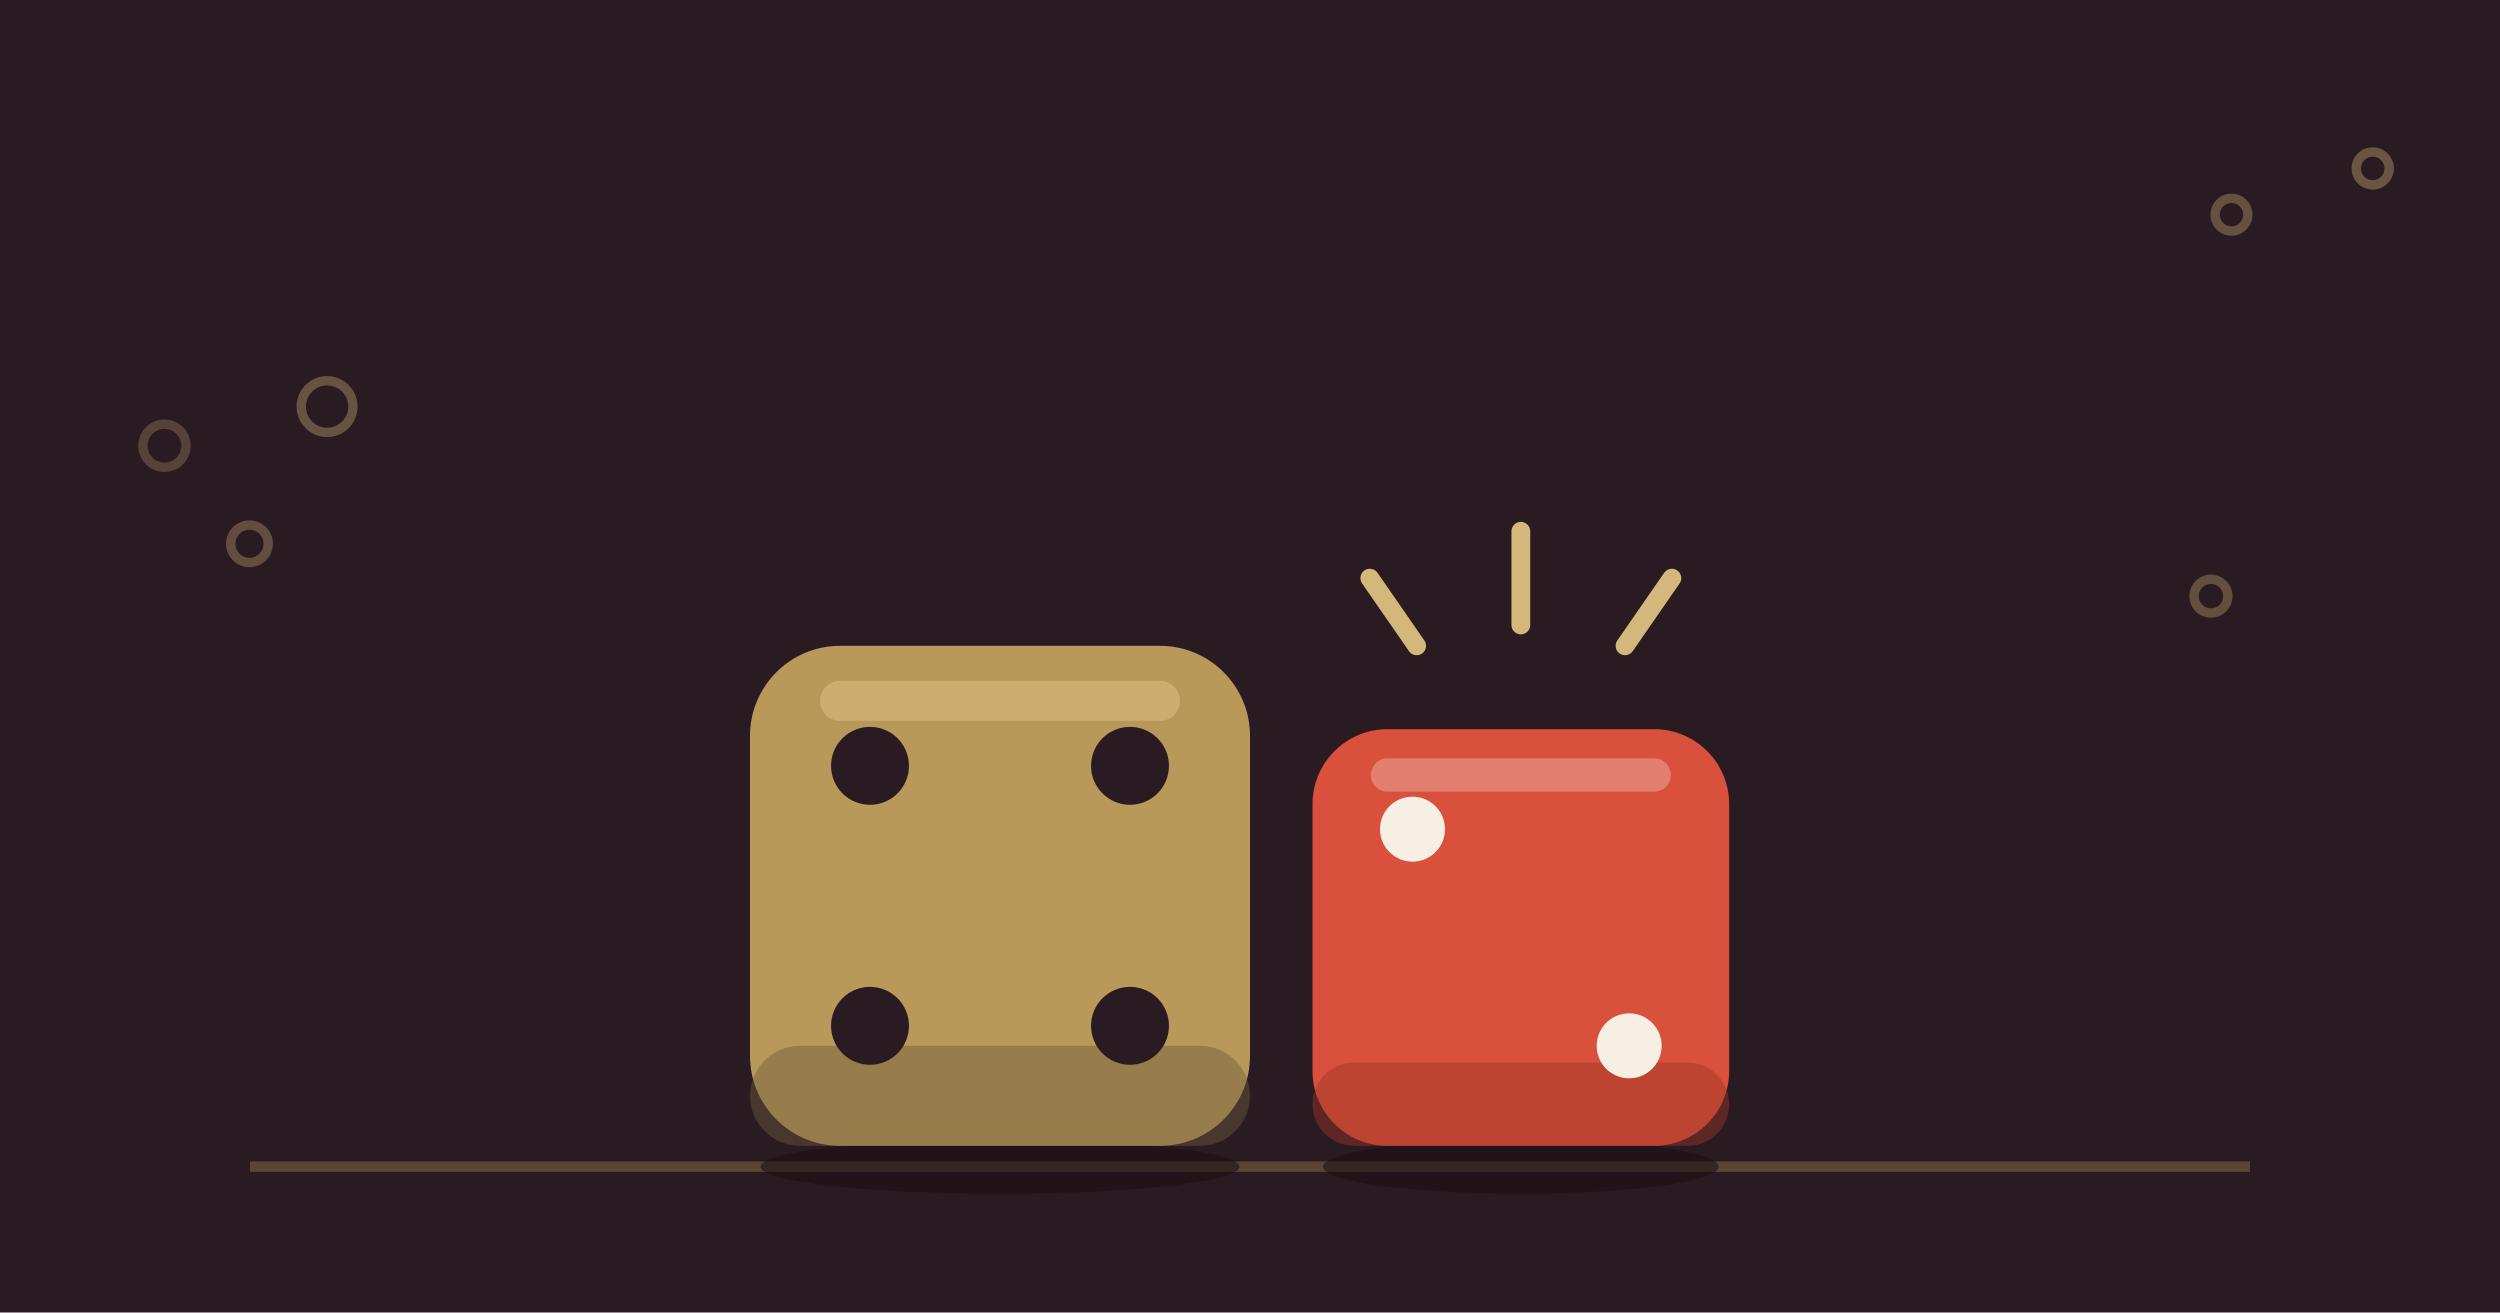
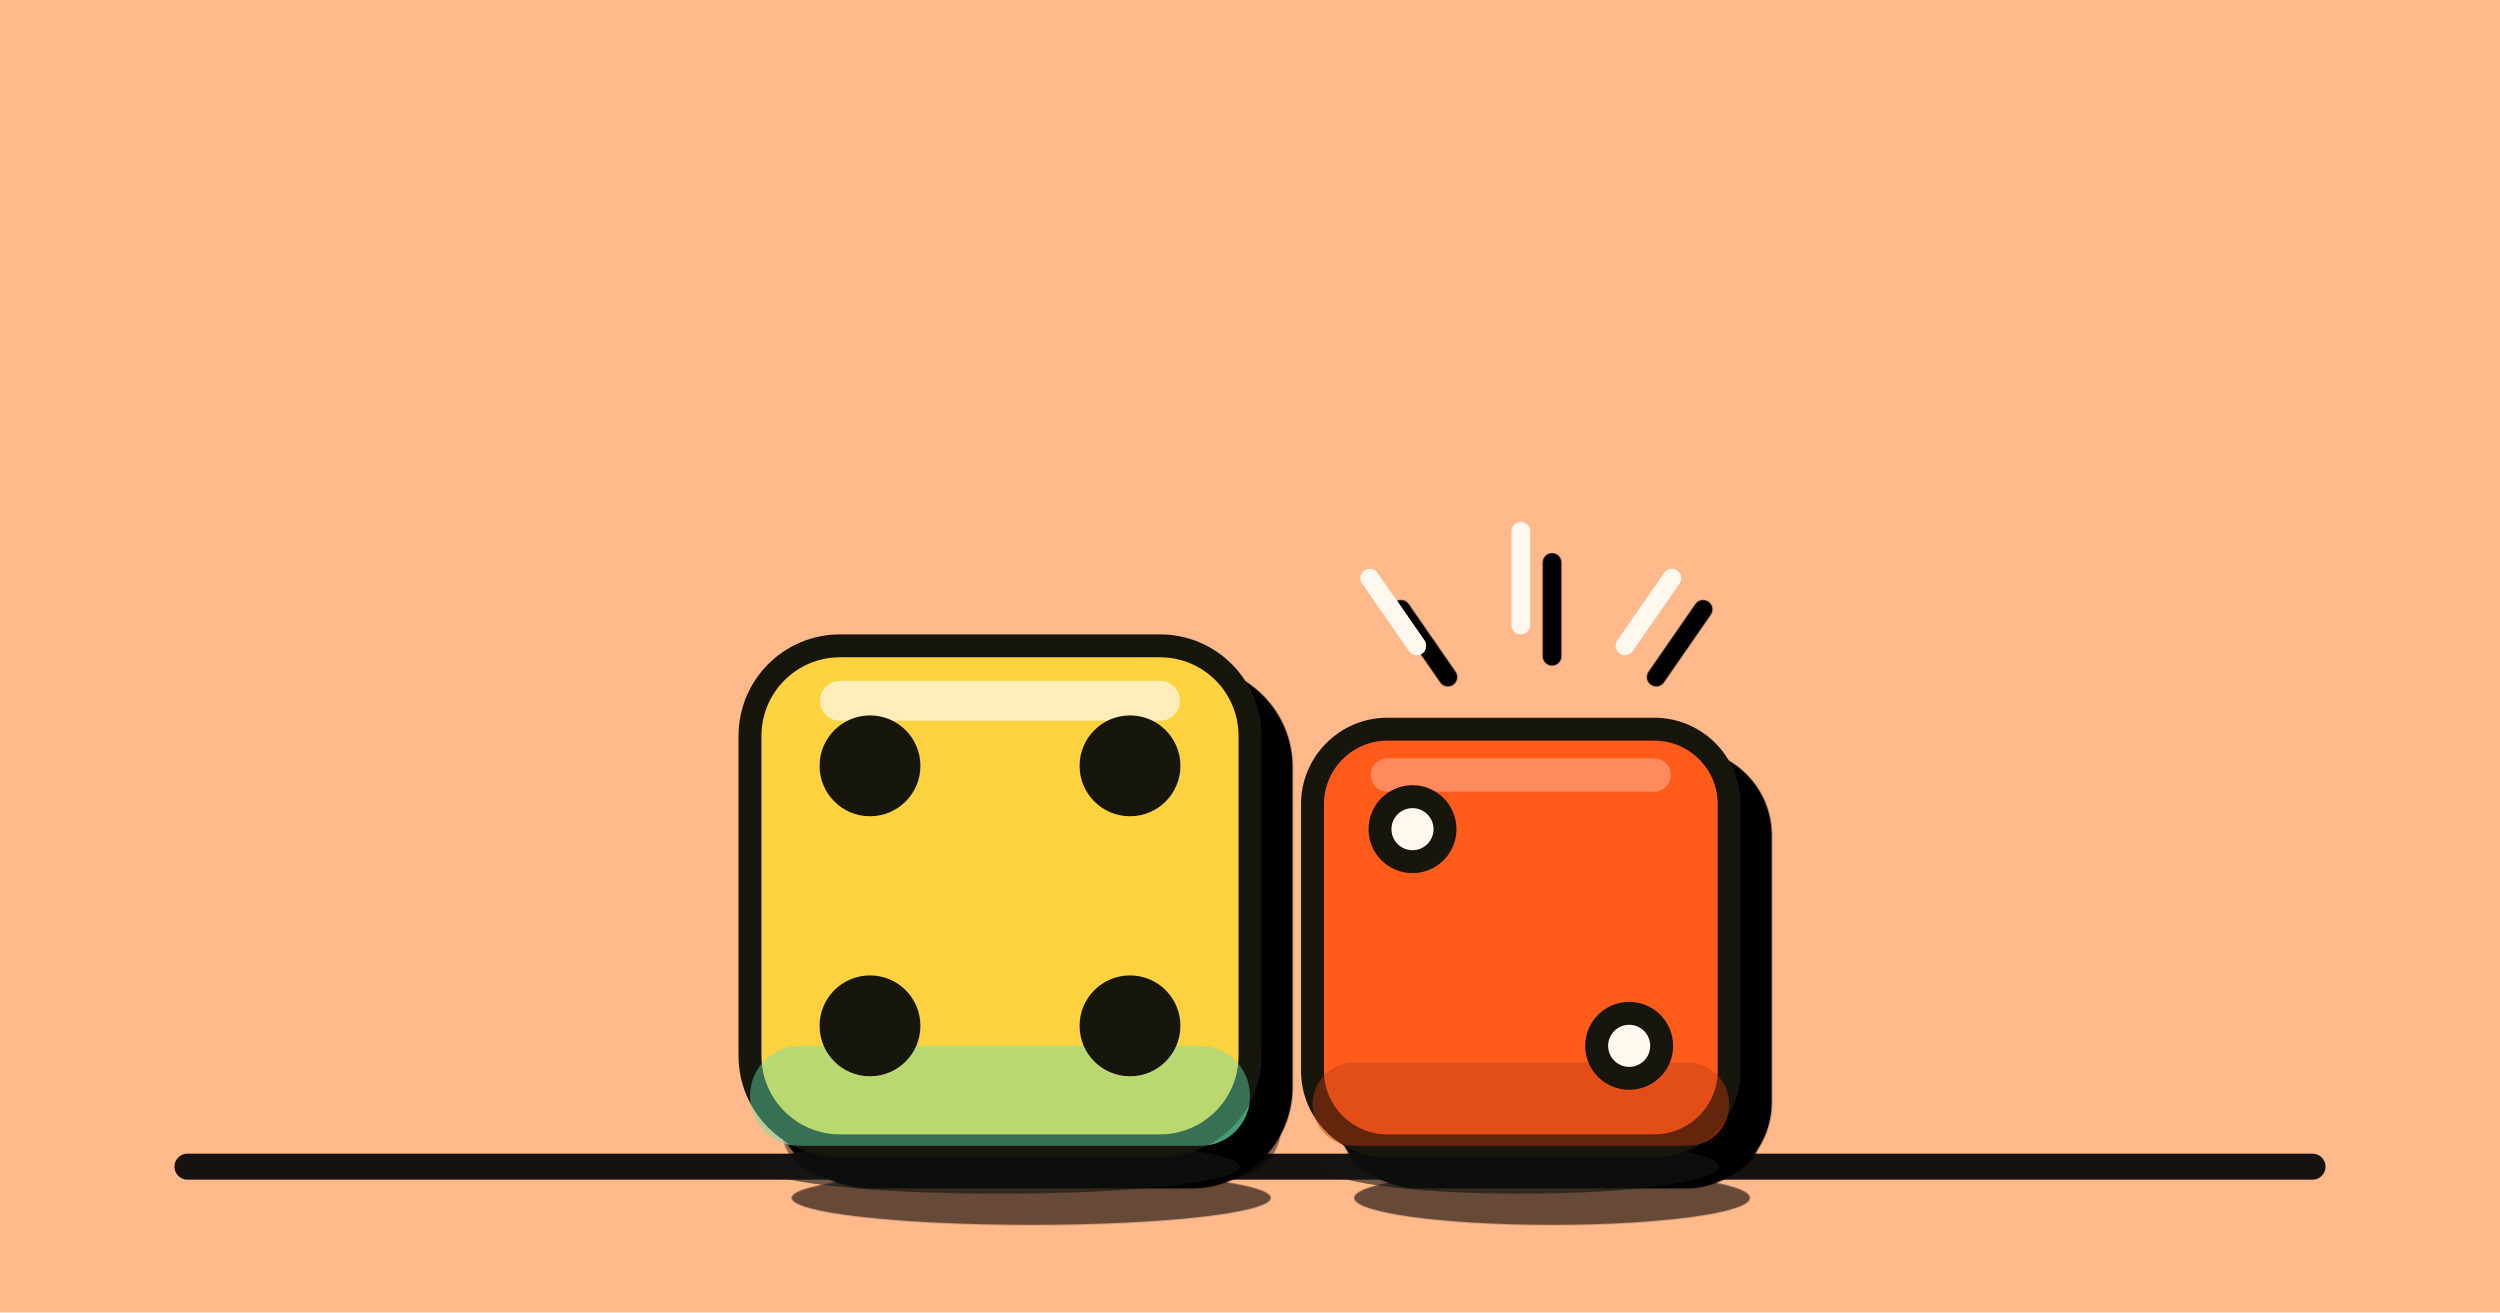
<svg xmlns="http://www.w3.org/2000/svg" viewBox="0 0 240 126" width="240" height="126">
-   <rect width="240" height="126" fill="#2A1A22" />
-   <circle cx="23.95" cy="52.2" r="1.8" fill="none" stroke="#D4B77A" stroke-opacity="0.33" stroke-width=".9" />
-   <circle cx="15.79" cy="42.79" r="2.07" fill="none" stroke="#D4B77A" stroke-opacity="0.26" stroke-width=".9" />
-   <circle cx="31.4" cy="39.03" r="2.48" fill="none" stroke="#D4B77A" stroke-opacity="0.36" stroke-width=".9" />
-   <circle cx="212.25" cy="57.23" r="1.62" fill="none" stroke="#D4B77A" stroke-opacity="0.34" stroke-width=".9" />
-   <circle cx="214.22" cy="20.61" r="1.57" fill="none" stroke="#D4B77A" stroke-opacity="0.35" stroke-width=".9" />
-   <circle cx="227.78" cy="16.17" r="1.58" fill="none" stroke="#D4B77A" stroke-opacity="0.38" stroke-width=".9" />
-   <line x1="24" y1="112" x2="216" y2="112" stroke="#B8995A" stroke-opacity=".35" stroke-width="1" />
-   <ellipse cx="96" cy="112" rx="23" ry="2.6" fill="#1A1012" opacity=".6" />
-   <ellipse cx="146" cy="112" rx="19" ry="2.6" fill="#1A1012" opacity=".6" />
-   <rect x="72" y="62" width="48" height="48" rx="8.64" fill="#B8995A" />
-   <rect x="78.72" y="65.36" width="34.56" height="3.84" rx="1.92" fill="#D4B77A" opacity=".7" />
-   <rect x="72" y="100.4" width="48" height="9.6" rx="4.8" fill="#6E5A3C" opacity=".45" />
-   <circle cx="83.52" cy="73.52" r="3.74" fill="#2A1A22" />
-   <circle cx="108.48" cy="73.52" r="3.74" fill="#2A1A22" />
-   <circle cx="83.52" cy="98.48" r="3.74" fill="#2A1A22" />
-   <circle cx="108.48" cy="98.48" r="3.74" fill="#2A1A22" />
-   <rect x="126" y="70" width="40" height="40" rx="7.2" fill="#D9503C" />
-   <rect x="131.6" y="72.8" width="28.8" height="3.2" rx="1.6" fill="#F7EFE3" opacity=".3" />
-   <rect x="126" y="102" width="40" height="8" rx="4" fill="#9E3526" opacity=".45" />
-   <circle cx="135.6" cy="79.6" r="3.12" fill="#F7EFE3" />
-   <circle cx="156.4" cy="100.4" r="3.12" fill="#F7EFE3" />
-   <g stroke="#D4B77A" stroke-width="1.8" stroke-linecap="round">
-     <line x1="146" y1="60" x2="146" y2="51" />
-     <line x1="136" y1="62" x2="131.5" y2="55.5" />
-     <line x1="156" y1="62" x2="160.5" y2="55.5" />
+   <defs>
+     <filter id="h" x="-5%" y="-5%" width="115%" height="125%">
+       <feOffset in="SourceAlpha" dx="3" dy="3" result="s" />
+       <feMerge>
+         <feMergeNode in="s" />
+         <feMergeNode in="SourceGraphic" />
+       </feMerge>
+     </filter>
+   </defs>
+   <rect width="240" height="126" fill="#FFB98A" />
+   <line x1="18" y1="112" x2="222" y2="112" stroke="#16120F" stroke-width="2.5" stroke-linecap="round" />
+   <g filter="url(#h)">
+     <ellipse cx="96" cy="112" rx="23" ry="2.6" fill="#16120F" opacity=".6" />
+     <ellipse cx="146" cy="112" rx="19" ry="2.6" fill="#16120F" opacity=".6" />
+     <rect x="72" y="62" width="48" height="48" rx="8.64" fill="#FFD23F" stroke="#16120F" stroke-width="2.2" stroke-linejoin="round" vector-effect="non-scaling-stroke" />
+     <rect x="78.72" y="65.36" width="34.56" height="3.84" rx="1.92" fill="#FFF8EE" opacity=".7" />
+     <rect x="72" y="100.4" width="48" height="9.6" rx="4.8" fill="#63E2A8" opacity=".45" />
+     <circle cx="83.52" cy="73.52" r="3.74" fill="#16120F" stroke="#16120F" stroke-width="2.2" stroke-linejoin="round" vector-effect="non-scaling-stroke" />
+     <circle cx="108.48" cy="73.52" r="3.74" fill="#16120F" stroke="#16120F" stroke-width="2.2" stroke-linejoin="round" vector-effect="non-scaling-stroke" />
+     <circle cx="83.52" cy="98.48" r="3.74" fill="#16120F" stroke="#16120F" stroke-width="2.2" stroke-linejoin="round" vector-effect="non-scaling-stroke" />
+     <circle cx="108.48" cy="98.48" r="3.74" fill="#16120F" stroke="#16120F" stroke-width="2.2" stroke-linejoin="round" vector-effect="non-scaling-stroke" />
+     <rect x="126" y="70" width="40" height="40" rx="7.2" fill="#FF5B1F" stroke="#16120F" stroke-width="2.2" stroke-linejoin="round" vector-effect="non-scaling-stroke" />
+     <rect x="131.6" y="72.8" width="28.8" height="3.2" rx="1.6" fill="#FFF8EE" opacity=".3" />
+     <rect x="126" y="102" width="40" height="8" rx="4" fill="#C23D0A" opacity=".45" />
+     <circle cx="135.6" cy="79.6" r="3.12" fill="#FFF8EE" stroke="#16120F" stroke-width="2.2" stroke-linejoin="round" vector-effect="non-scaling-stroke" />
+     <circle cx="156.4" cy="100.4" r="3.12" fill="#FFF8EE" stroke="#16120F" stroke-width="2.2" stroke-linejoin="round" vector-effect="non-scaling-stroke" />
+     <g stroke="#FFF8EE" stroke-width="1.8" stroke-linecap="round">
+       <line x1="146" y1="60" x2="146" y2="51" />
+       <line x1="136" y1="62" x2="131.5" y2="55.5" />
+       <line x1="156" y1="62" x2="160.5" y2="55.5" />
+     </g>
  </g>
</svg>
